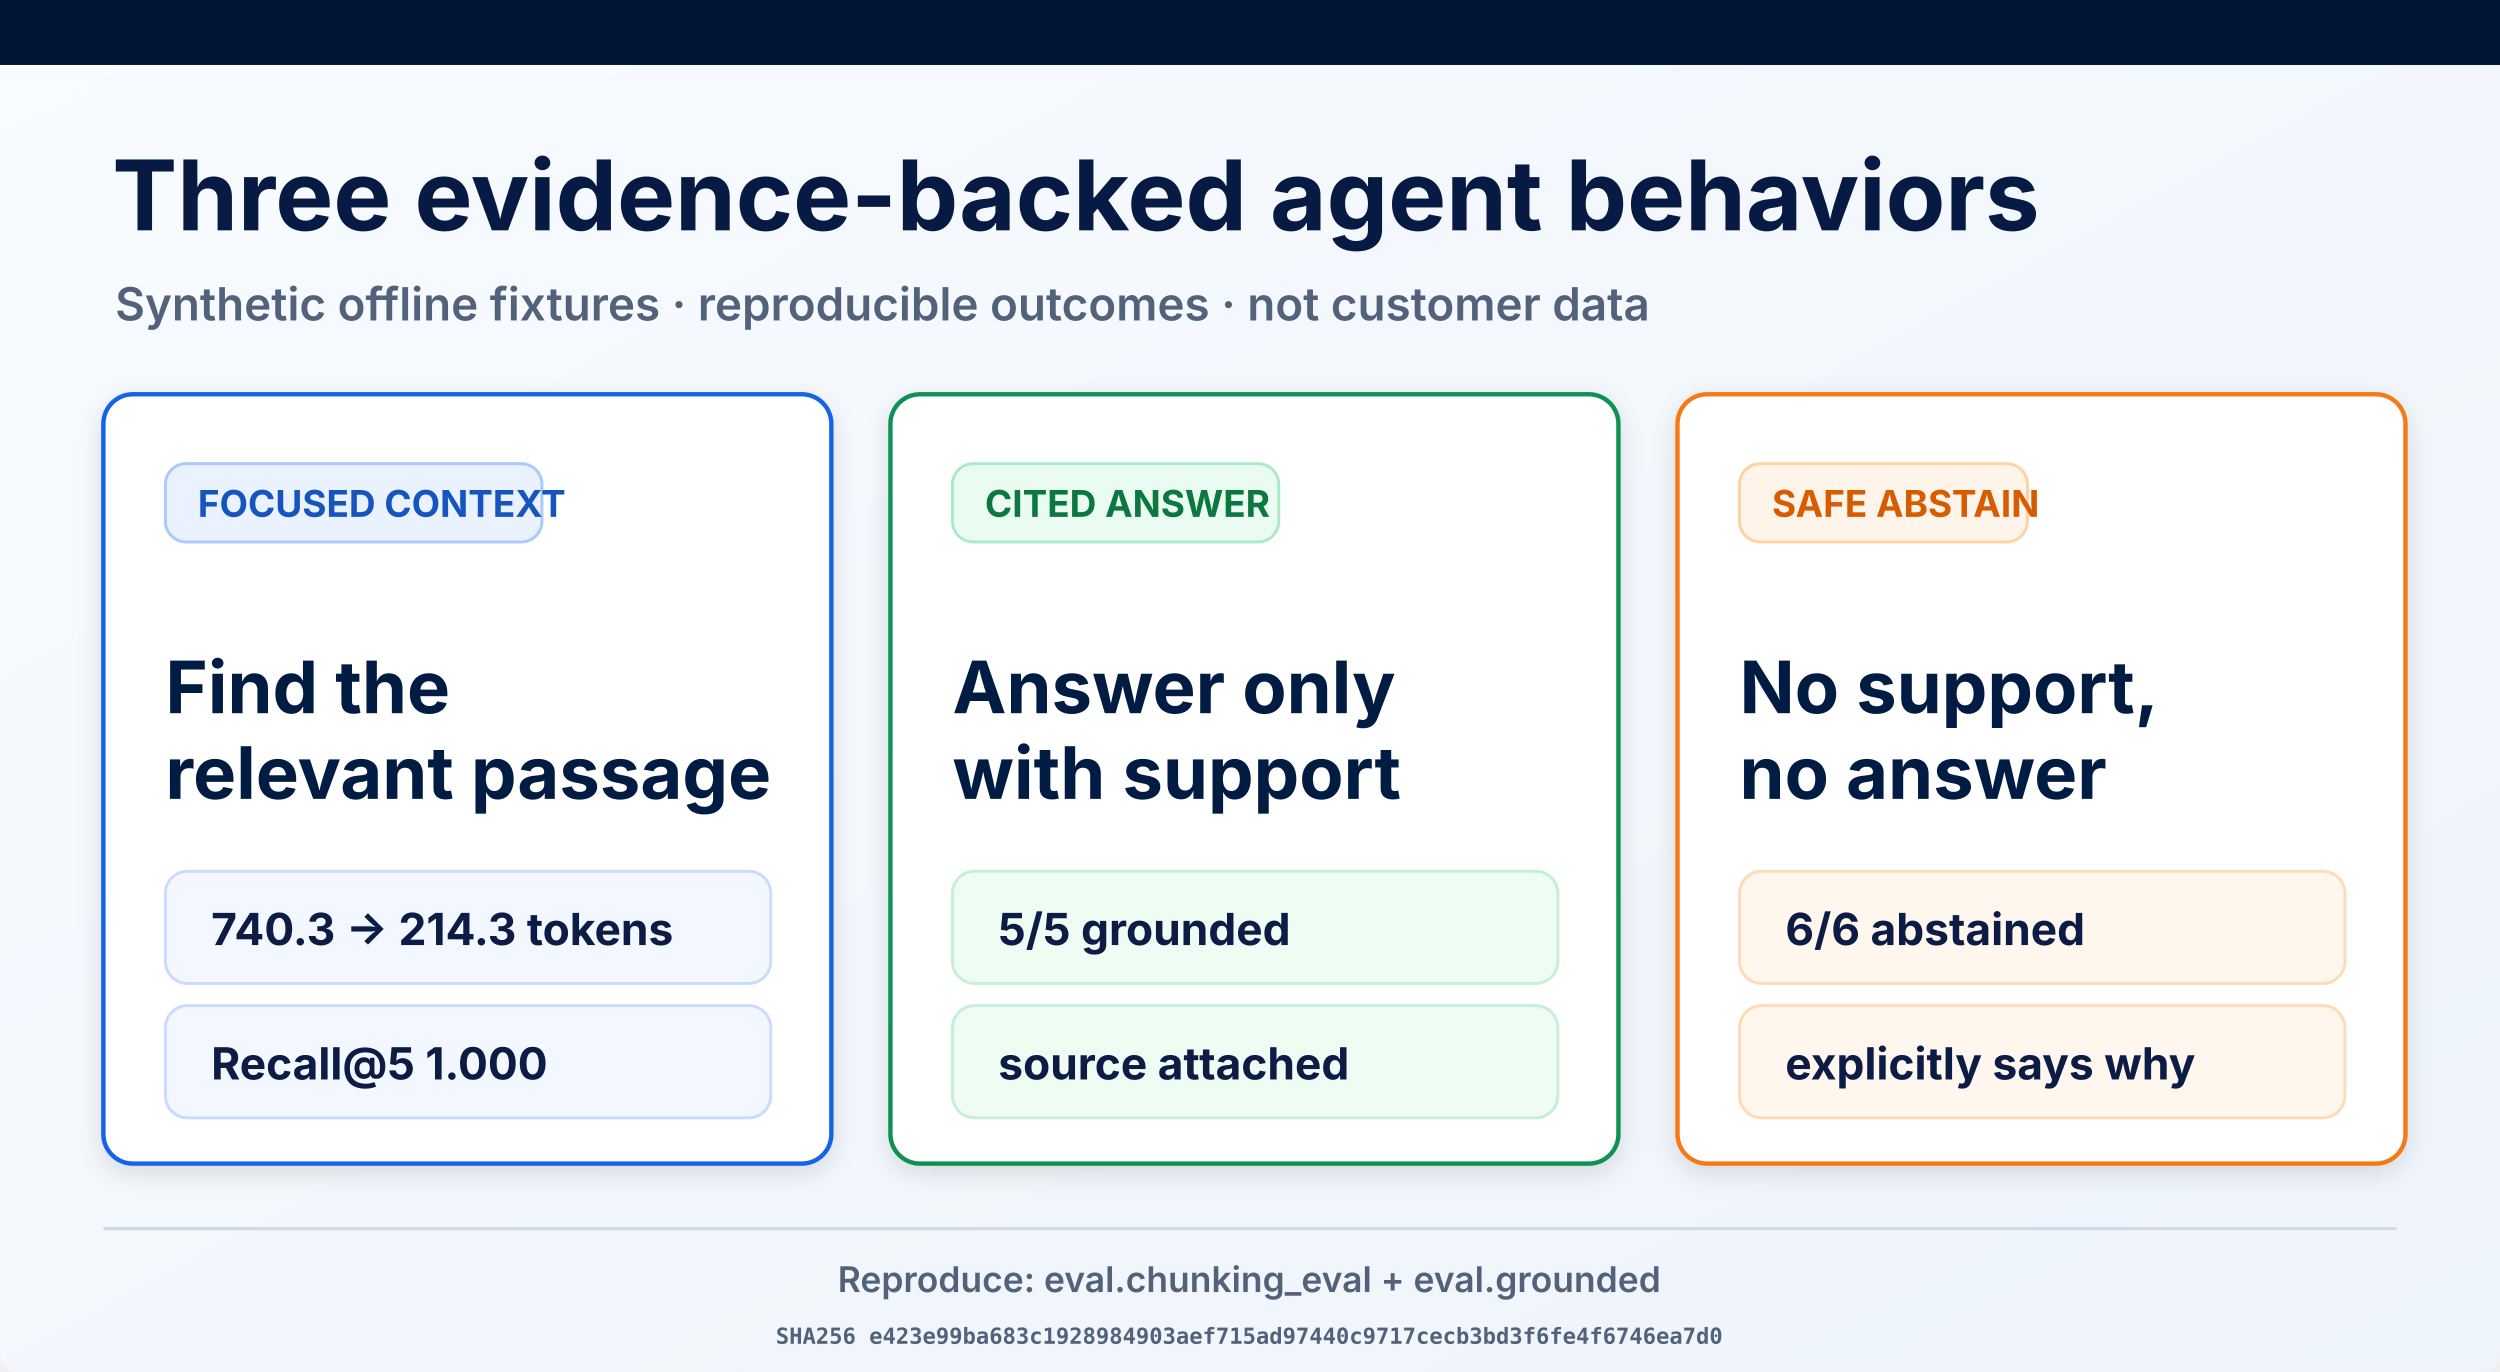
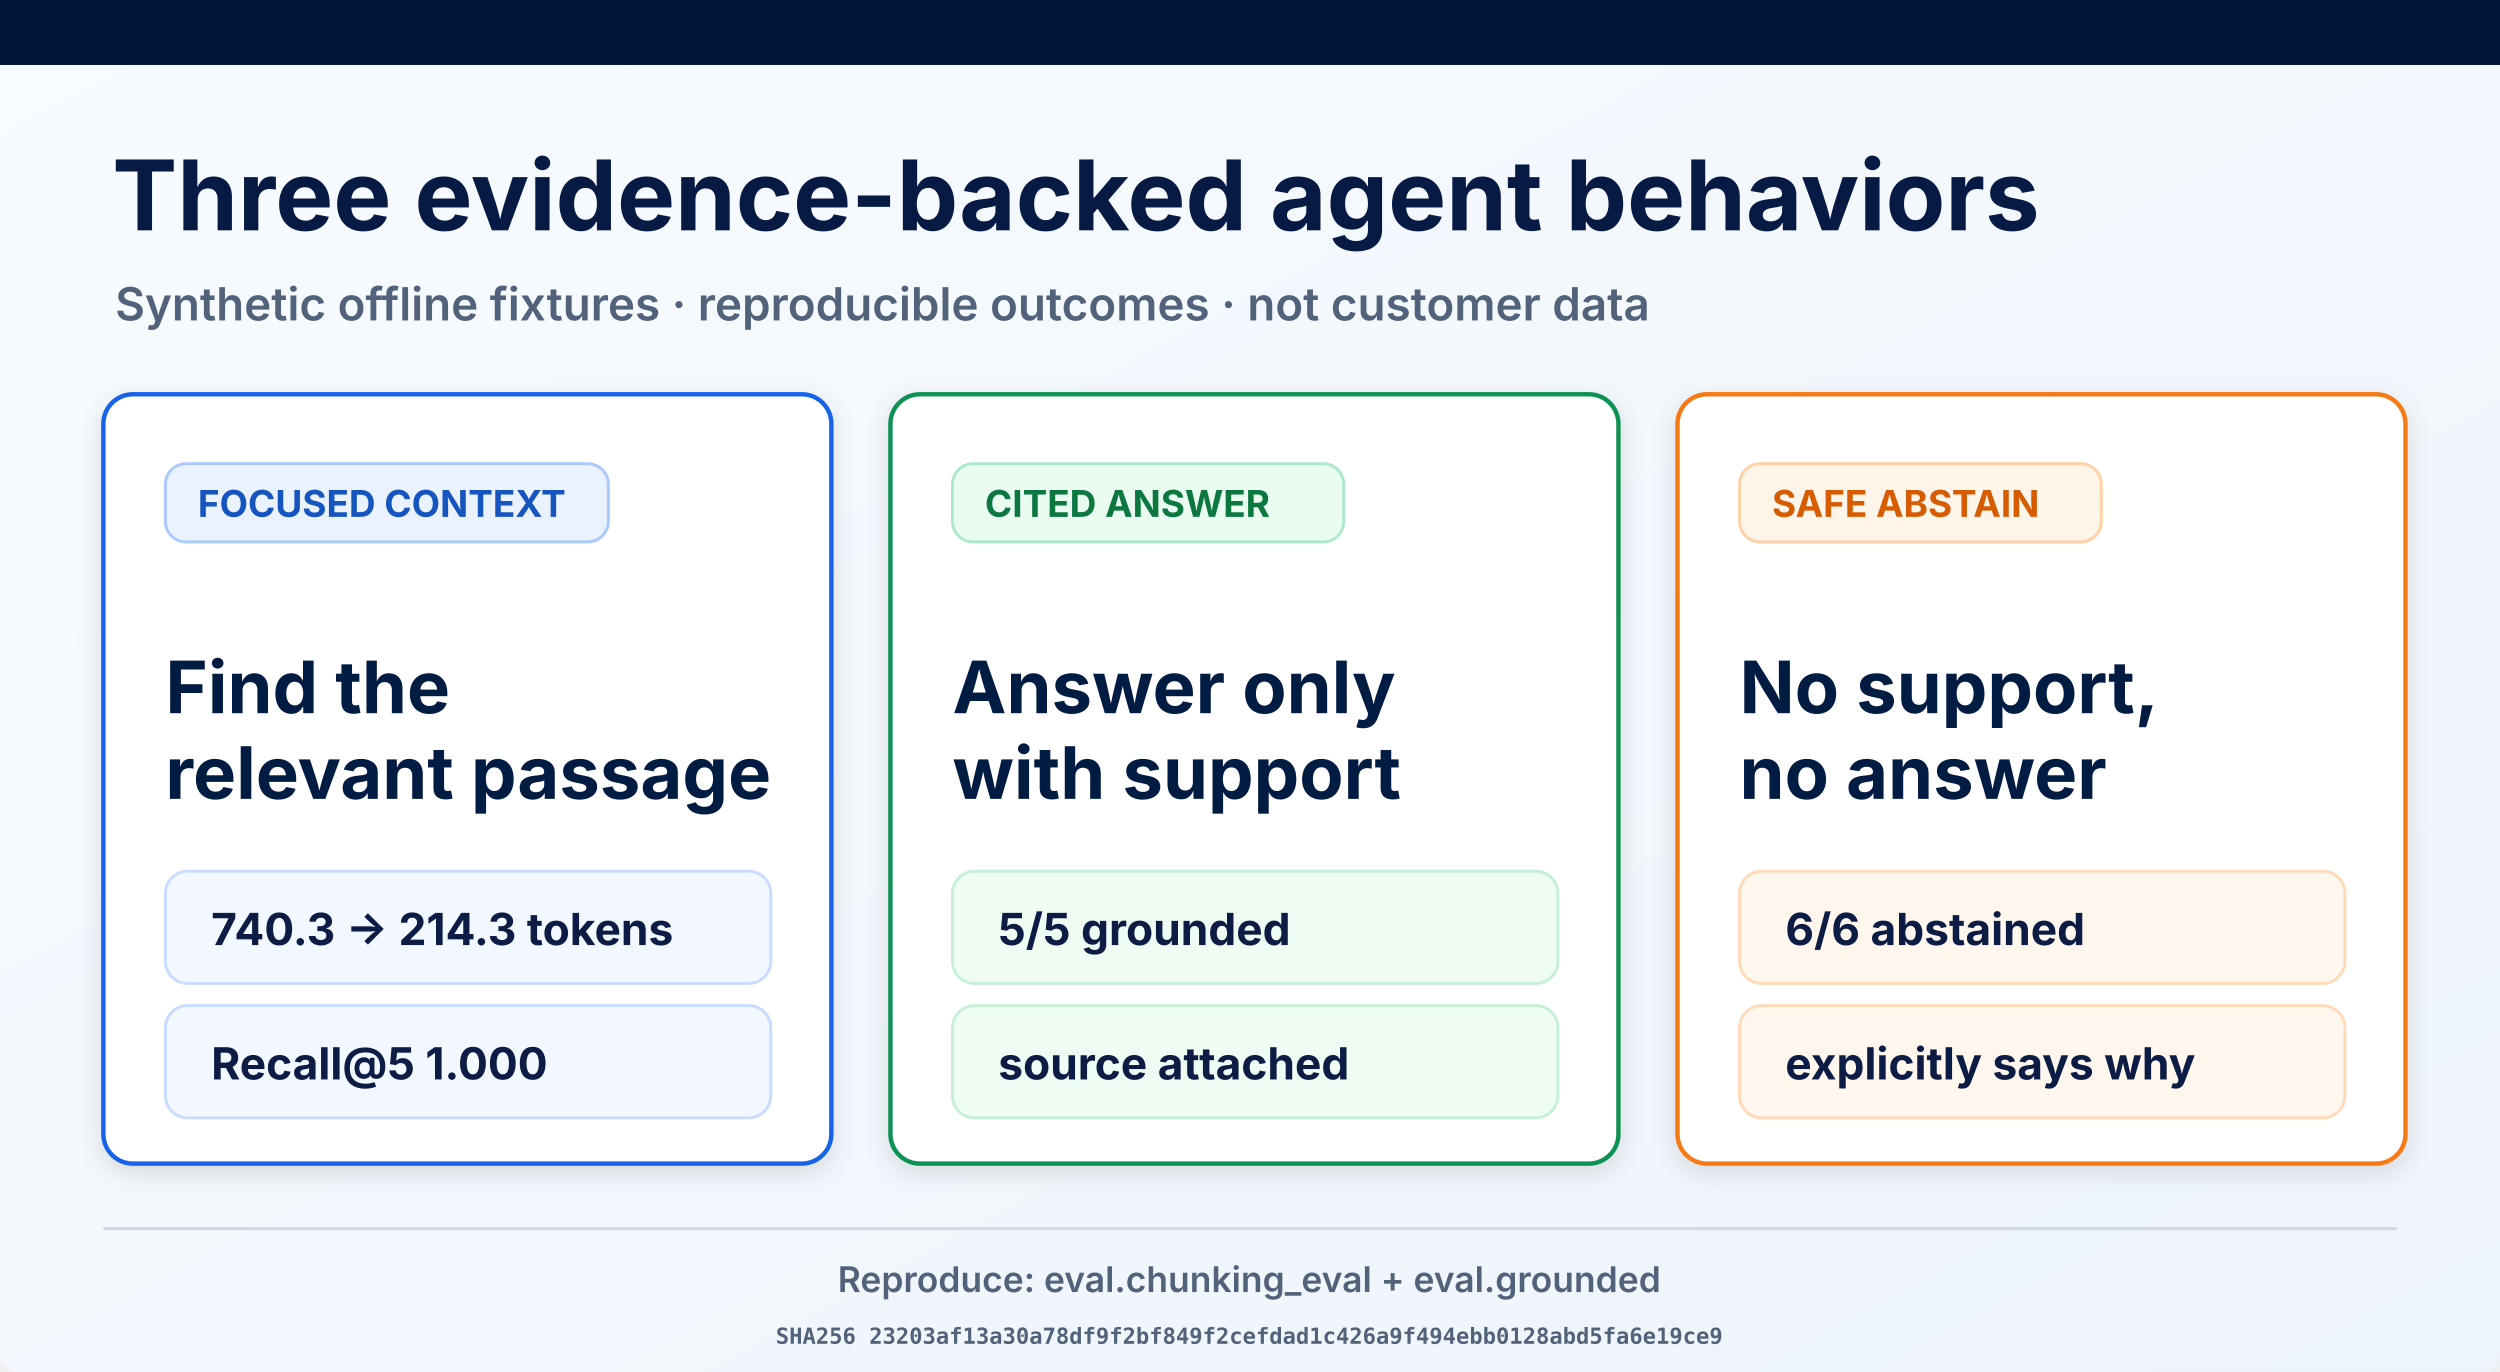
<svg xmlns="http://www.w3.org/2000/svg" width="1693" height="929" viewBox="0 0 1693 929" role="img" aria-labelledby="title desc">
  <defs>
    <linearGradient id="page" x1="0" y1="0" x2="1" y2="1">
      <stop offset="0" stop-color="#f8fbff" />
      <stop offset="1" stop-color="#eef4fb" />
    </linearGradient>
    <filter id="shadow" x="-10%" y="-10%" width="120%" height="130%">
      <feDropShadow dx="0" dy="5" stdDeviation="8" flood-opacity=".12" />
    </filter>
  </defs>
  <rect width="1693" height="929" rx="12" fill="url(#page)" />
  <rect width="1693" height="44" fill="#021536" />
  <text x="76" y="156" font-family="Inter, Arial, sans-serif" font-size="66" font-weight="700" fill="#061a43">Three evidence-backed agent behaviors</text>
  <text x="78" y="217" font-family="Inter, Arial, sans-serif" font-size="31" font-weight="600" fill="#53627b">Synthetic offline fixtures · reproducible outcomes · not customer data</text>
  <g filter="url(#shadow)">
    <rect x="70" y="267" width="493" height="521" rx="20" fill="#fff" stroke="#1763e8" stroke-width="3" />
-     <rect x="112" y="314" width="255" height="53" rx="14" fill="#eaf2ff" stroke="#a9c9ff" stroke-width="2" />
+     <rect x="112" y="314" width="300" height="53" rx="14" fill="#eaf2ff" stroke="#a9c9ff" stroke-width="2" />
    <text x="134" y="350" font-family="Inter, Arial, sans-serif" font-size="25" font-weight="700" fill="#1554c0">FOCUSED CONTEXT</text>
    <text x="112" y="483" font-family="Inter, Arial, sans-serif" font-size="49" font-weight="700" fill="#061a43">Find the</text>
    <text x="112" y="541" font-family="Inter, Arial, sans-serif" font-size="49" font-weight="700" fill="#061a43">relevant passage</text>
    <rect x="112" y="590" width="410" height="76" rx="15" fill="#f3f7ff" stroke="#c9dcff" stroke-width="2" />
    <text x="143" y="640" font-family="Inter, Arial, sans-serif" font-size="30" font-weight="700" fill="#0a1b44">740.3 → 214.3 tokens</text>
    <rect x="112" y="681" width="410" height="76" rx="15" fill="#f3f7ff" stroke="#c9dcff" stroke-width="2" />
    <text x="143" y="731" font-family="Inter, Arial, sans-serif" font-size="30" font-weight="700" fill="#0a1b44">Recall@5 1.000</text>
  </g>
  <g filter="url(#shadow)">
    <rect x="603" y="267" width="493" height="521" rx="20" fill="#fff" stroke="#109252" stroke-width="3" />
-     <rect x="645" y="314" width="221" height="53" rx="14" fill="#eafbf1" stroke="#ade9c7" stroke-width="2" />
+     <rect x="645" y="314" width="265" height="53" rx="14" fill="#eafbf1" stroke="#ade9c7" stroke-width="2" />
    <text x="667" y="350" font-family="Inter, Arial, sans-serif" font-size="25" font-weight="700" fill="#08773f">CITED ANSWER</text>
    <text x="645" y="483" font-family="Inter, Arial, sans-serif" font-size="49" font-weight="700" fill="#061a43">Answer only</text>
    <text x="645" y="541" font-family="Inter, Arial, sans-serif" font-size="49" font-weight="700" fill="#061a43">with support</text>
    <rect x="645" y="590" width="410" height="76" rx="15" fill="#effcf4" stroke="#c5efd6" stroke-width="2" />
    <text x="676" y="640" font-family="Inter, Arial, sans-serif" font-size="30" font-weight="700" fill="#0a1b44">5/5 grounded</text>
    <rect x="645" y="681" width="410" height="76" rx="15" fill="#effcf4" stroke="#c5efd6" stroke-width="2" />
    <text x="676" y="731" font-family="Inter, Arial, sans-serif" font-size="30" font-weight="700" fill="#0a1b44">source attached</text>
  </g>
  <g filter="url(#shadow)">
    <rect x="1136" y="267" width="493" height="521" rx="20" fill="#fff" stroke="#f57a19" stroke-width="3" />
-     <rect x="1178" y="314" width="195" height="53" rx="14" fill="#fff4e9" stroke="#ffd1a4" stroke-width="2" />
+     <rect x="1178" y="314" width="245" height="53" rx="14" fill="#fff4e9" stroke="#ffd1a4" stroke-width="2" />
    <text x="1200" y="350" font-family="Inter, Arial, sans-serif" font-size="25" font-weight="700" fill="#d75c06">SAFE ABSTAIN</text>
    <text x="1178" y="483" font-family="Inter, Arial, sans-serif" font-size="49" font-weight="700" fill="#061a43">No support,</text>
    <text x="1178" y="541" font-family="Inter, Arial, sans-serif" font-size="49" font-weight="700" fill="#061a43">no answer</text>
    <rect x="1178" y="590" width="410" height="76" rx="15" fill="#fff7ee" stroke="#ffdab9" stroke-width="2" />
    <text x="1209" y="640" font-family="Inter, Arial, sans-serif" font-size="30" font-weight="700" fill="#0a1b44">6/6 abstained</text>
    <rect x="1178" y="681" width="410" height="76" rx="15" fill="#fff7ee" stroke="#ffdab9" stroke-width="2" />
    <text x="1209" y="731" font-family="Inter, Arial, sans-serif" font-size="30" font-weight="700" fill="#0a1b44">explicitly says why</text>
  </g>
  <line x1="70" y1="832" x2="1623" y2="832" stroke="#ced8e7" stroke-width="2" />
  <text x="846" y="875" text-anchor="middle" font-family="Inter, Arial, sans-serif" font-size="24" font-weight="600" fill="#53627b">Reproduce: eval.chunking_eval + eval.grounded</text>
-   <text x="846" y="910" text-anchor="middle" font-family="ui-monospace, monospace" font-size="15" font-weight="600" fill="#53627b">SHA256 e423e99ba683c1928984903aef715ad97440c9717cecb3bd3f6fe4f6746ea7d0</text>
+   <text x="846" y="910" text-anchor="middle" font-family="ui-monospace, monospace" font-size="15" font-weight="600" fill="#53627b">SHA256 23203af13a30a78df9f2bf849f2cefdad1c426a9f494ebb0128abd5fa6e19ce9</text>
</svg>
